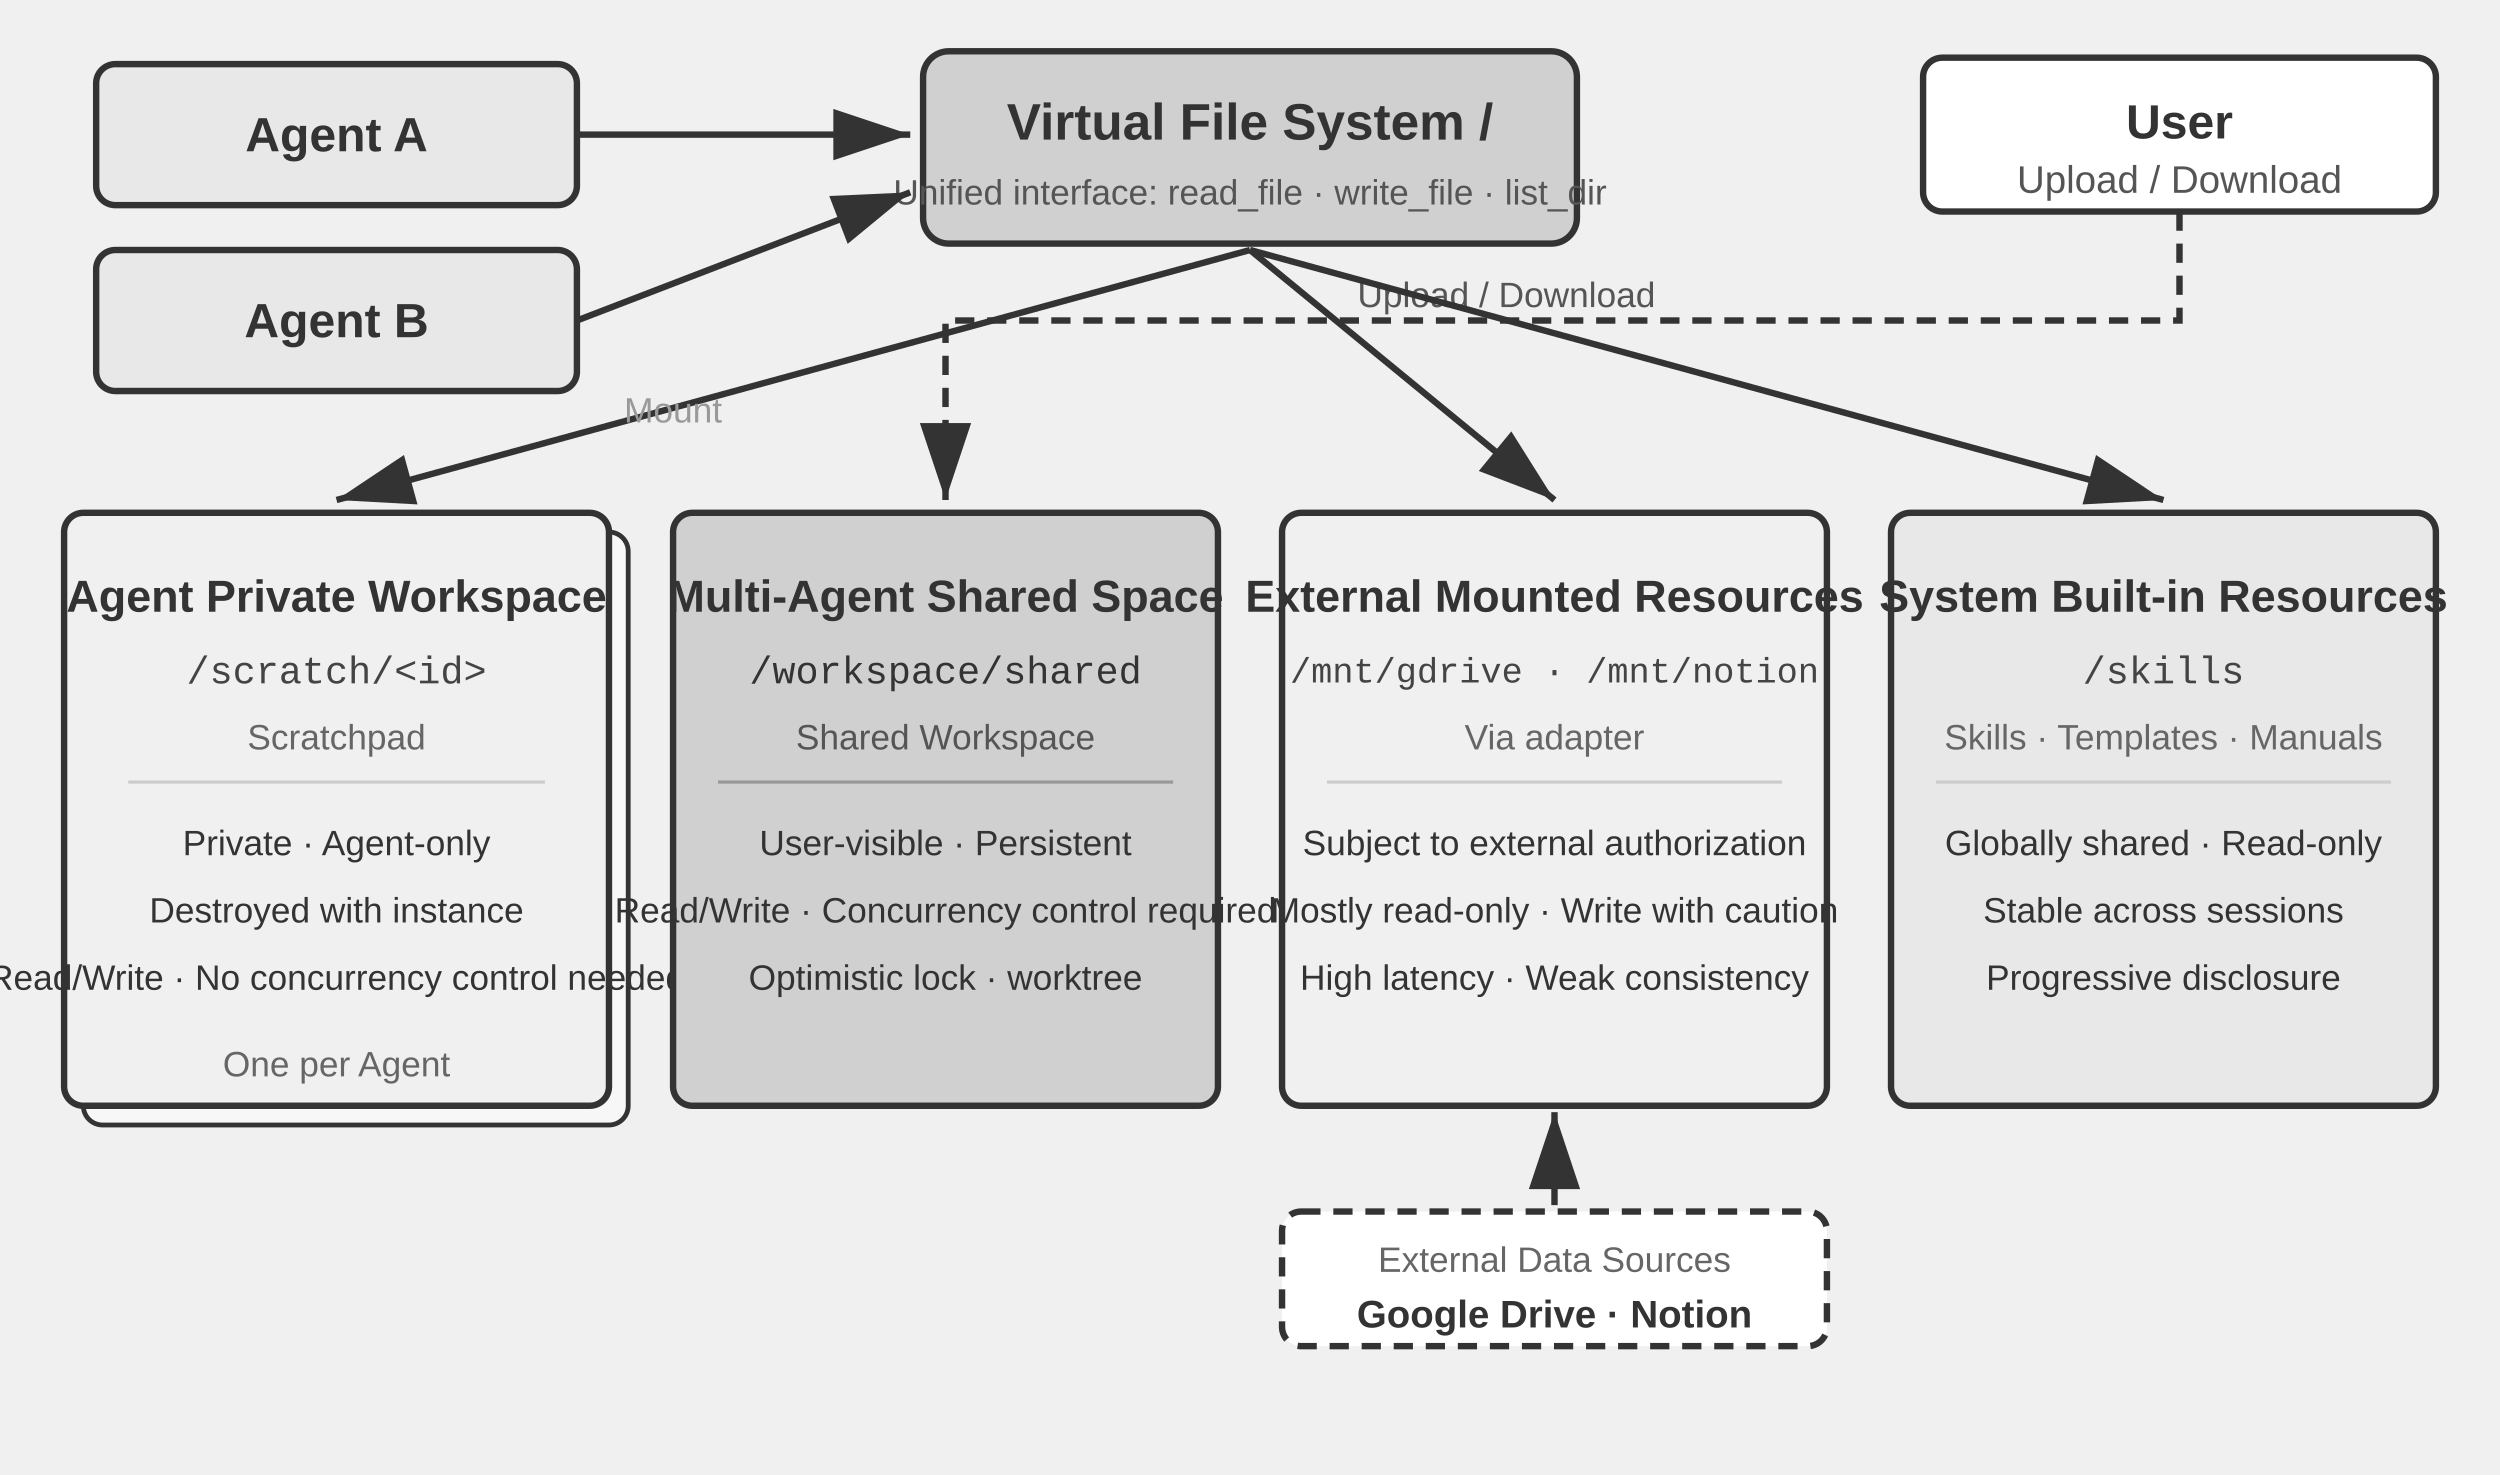
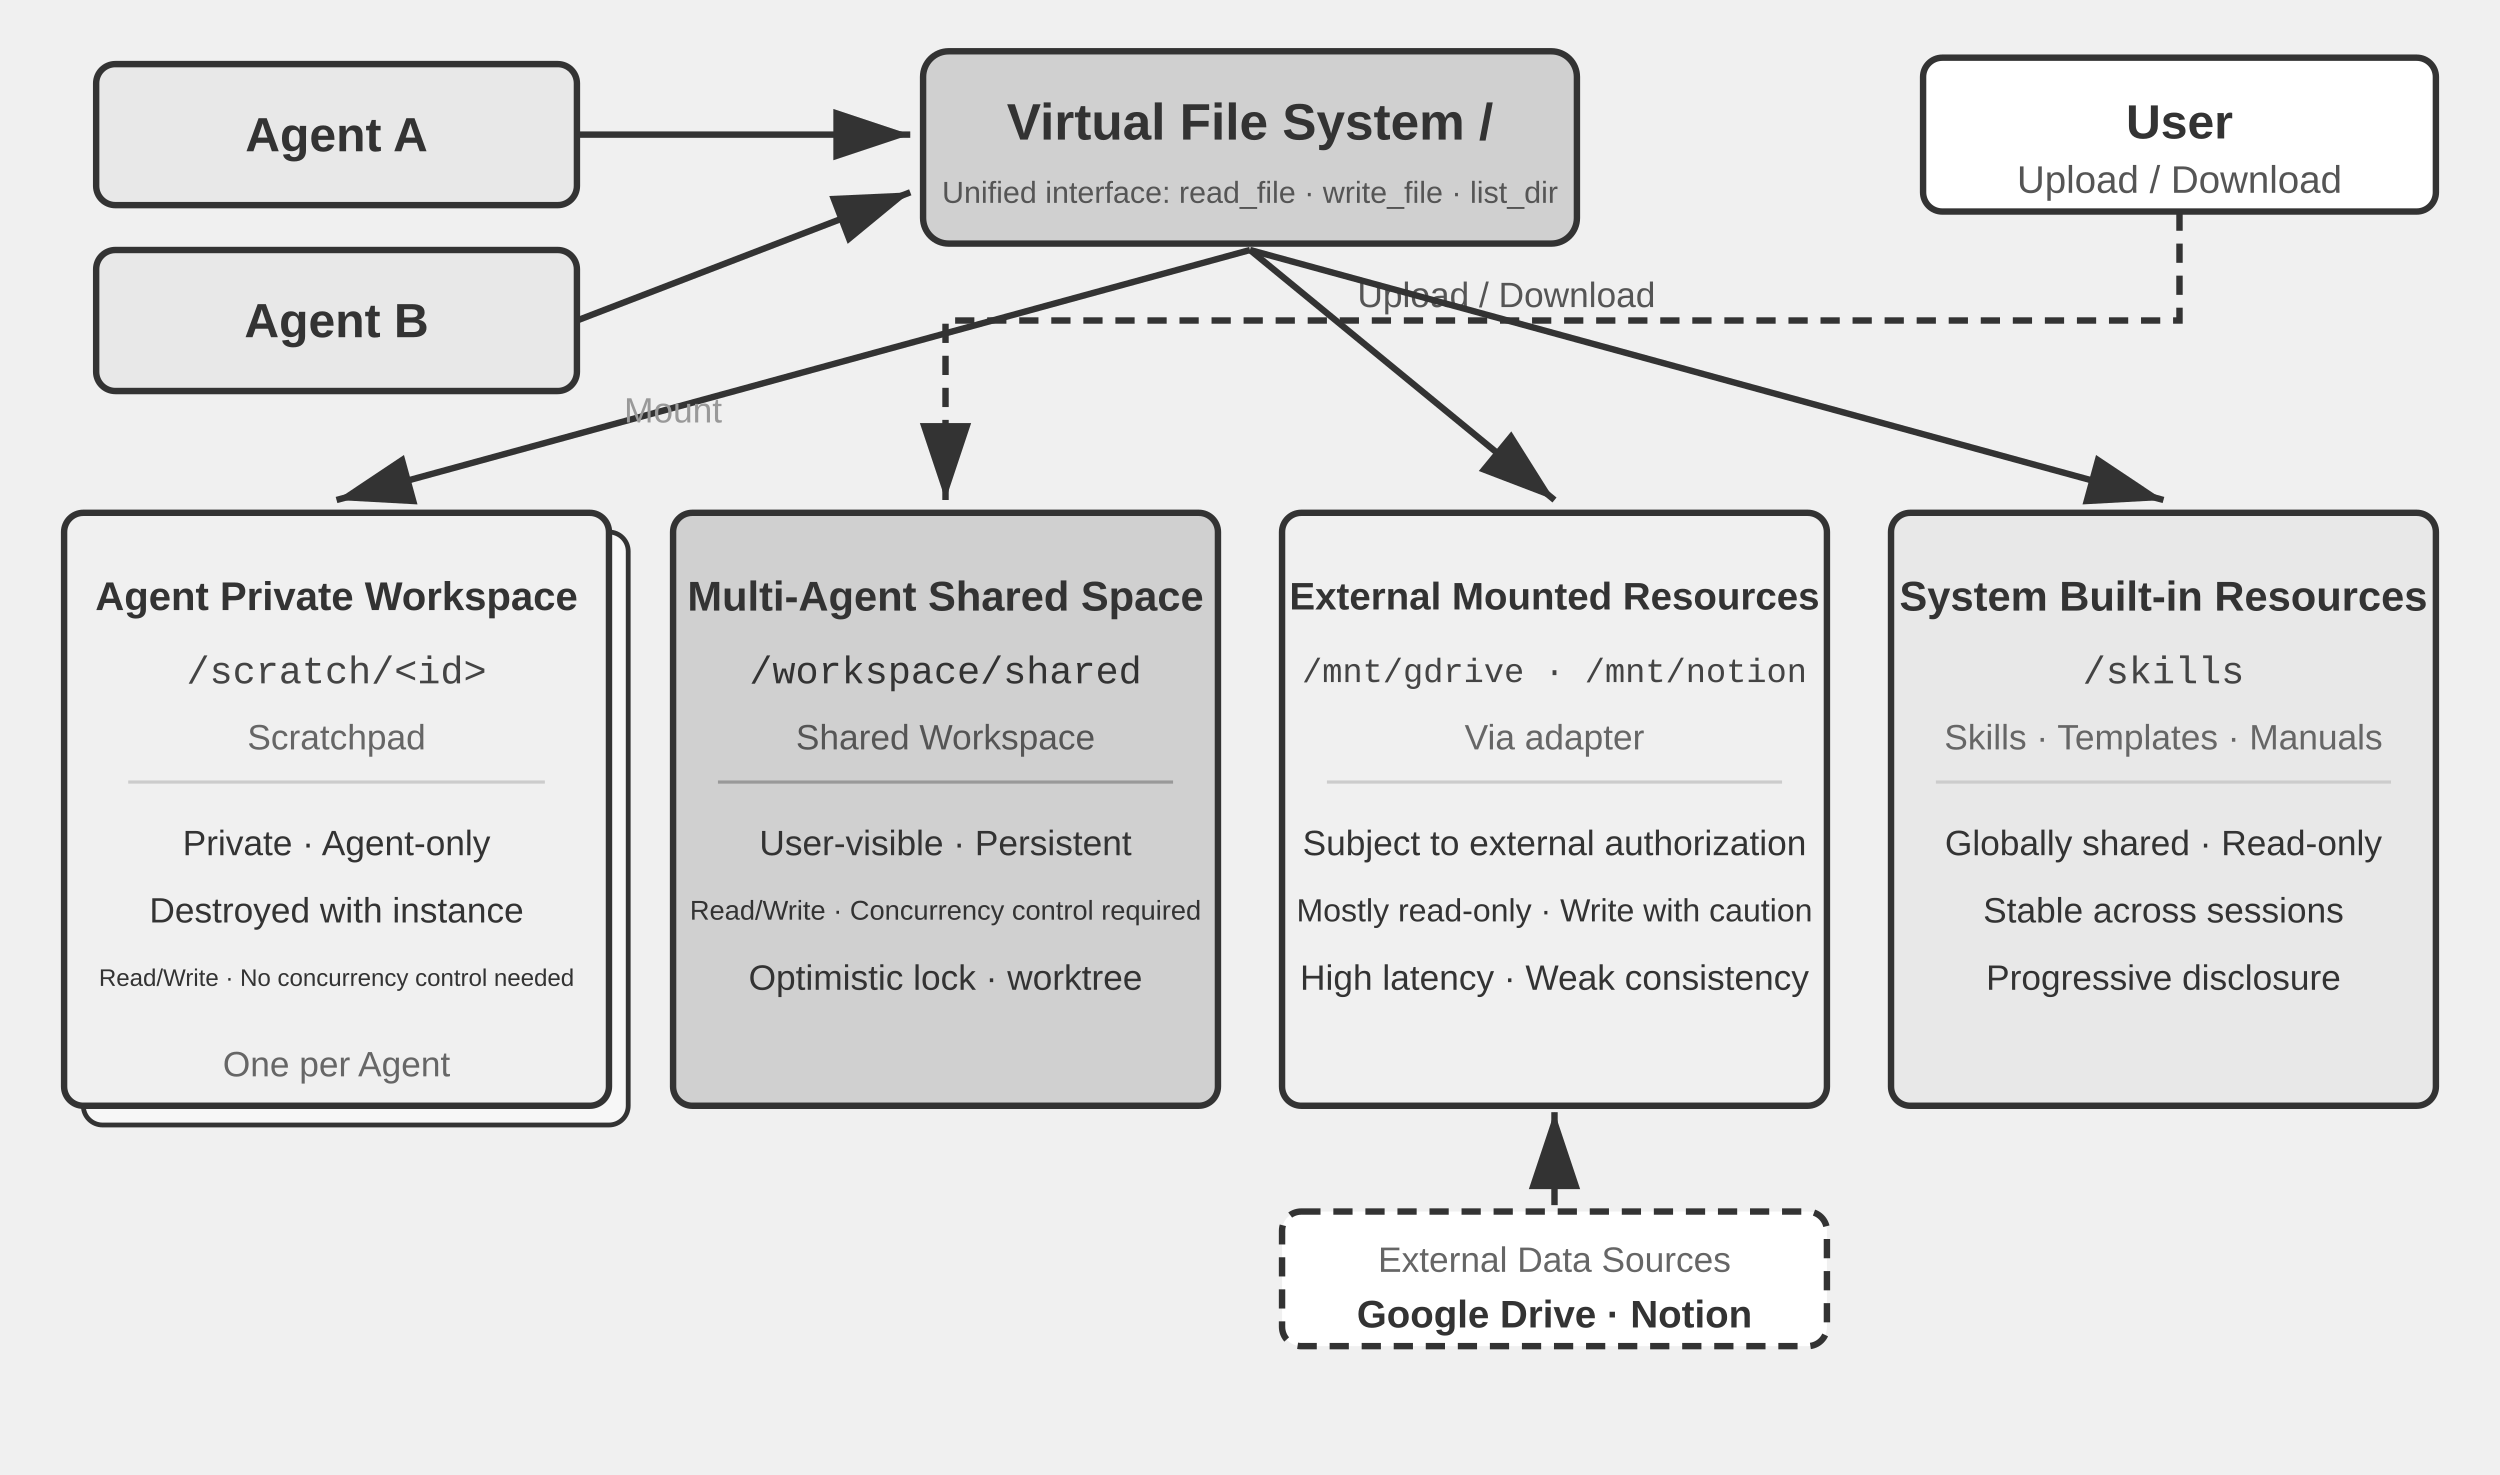
<svg xmlns="http://www.w3.org/2000/svg" viewBox="0 40 780 460" width="780" height="460" style="background:#ffffff">
  <defs>
    <marker id="ah" markerWidth="12" markerHeight="8" refX="12" refY="4" orient="auto">
      <polygon points="0 0, 12 4, 0 8" fill="#333333" />
    </marker>
    <marker id="ah-light" markerWidth="12" markerHeight="8" refX="12" refY="4" orient="auto">
      <polygon points="0 0, 12 4, 0 8" fill="#999999" />
    </marker>
  </defs>
  <rect x="30" y="60" width="150" height="44" rx="6" fill="#e8e8e8" stroke="#333333" stroke-width="2" />
  <text x="105" y="82" font-family="Arial, 'Helvetica Neue', Helvetica, 'PingFang SC', 'Microsoft YaHei', sans-serif" font-size="15" fill="#333333" text-anchor="middle" dominant-baseline="central" font-weight="bold">Agent A</text>
  <rect x="30" y="118" width="150" height="44" rx="6" fill="#e8e8e8" stroke="#333333" stroke-width="2" />
  <text x="105" y="140" font-family="Arial, 'Helvetica Neue', Helvetica, 'PingFang SC', 'Microsoft YaHei', sans-serif" font-size="15" fill="#333333" text-anchor="middle" dominant-baseline="central" font-weight="bold">Agent B</text>
  <rect x="288" y="56" width="204" height="60" rx="8" fill="#d0d0d0" stroke="#333333" stroke-width="2" />
  <text x="390" y="78" font-family="Arial, 'Helvetica Neue', Helvetica, 'PingFang SC', 'Microsoft YaHei', sans-serif" font-size="16" fill="#333333" text-anchor="middle" dominant-baseline="central" font-weight="bold">Virtual File System  /</text>
-   <text x="390" y="100" font-family="Arial, 'Helvetica Neue', Helvetica, 'PingFang SC', 'Microsoft YaHei', sans-serif" font-size="11" fill="#555555" text-anchor="middle" dominant-baseline="central">Unified interface: read_file · write_file · list_dir</text>
+   <text x="390" y="100" font-family="Arial, 'Helvetica Neue', Helvetica, 'PingFang SC', 'Microsoft YaHei', sans-serif" font-size="9.5" fill="#555555" text-anchor="middle" dominant-baseline="central">Unified interface: read_file · write_file · list_dir</text>
  <rect x="600" y="58" width="160" height="48" rx="6" fill="#ffffff" stroke="#333333" stroke-width="2" />
  <text x="680" y="78" font-family="Arial, 'Helvetica Neue', Helvetica, 'PingFang SC', 'Microsoft YaHei', sans-serif" font-size="15" fill="#333333" text-anchor="middle" dominant-baseline="central" font-weight="bold">User</text>
  <text x="680" y="96" font-family="Arial, 'Helvetica Neue', Helvetica, 'PingFang SC', 'Microsoft YaHei', sans-serif" font-size="12" fill="#555555" text-anchor="middle" dominant-baseline="central">Upload / Download</text>
  <line x1="180" y1="82" x2="284" y2="82" stroke="#333333" stroke-width="2" marker-end="url(#ah)" />
  <line x1="180" y1="140" x2="284" y2="100" stroke="#333333" stroke-width="2" marker-end="url(#ah)" />
  <polyline points="680,106 680,140 295,140 295,196" fill="none" stroke="#333333" stroke-width="2" stroke-dasharray="6,4" marker-end="url(#ah)" />
  <text x="470" y="132" font-family="Arial, 'Helvetica Neue', Helvetica, 'PingFang SC', 'Microsoft YaHei', sans-serif" font-size="11" fill="#555555" text-anchor="middle" dominant-baseline="central">Upload / Download</text>
  <line x1="390" y1="118" x2="105" y2="196" stroke="#333333" stroke-width="2" marker-end="url(#ah)" />
  <line x1="390" y1="118" x2="485" y2="196" stroke="#333333" stroke-width="2" marker-end="url(#ah)" />
  <line x1="390" y1="118" x2="675" y2="196" stroke="#333333" stroke-width="2" marker-end="url(#ah)" />
  <text x="210" y="168" font-family="Arial, 'Helvetica Neue', Helvetica, 'PingFang SC', 'Microsoft YaHei', sans-serif" font-size="11" fill="#999999" text-anchor="middle" dominant-baseline="central">Mount</text>
  <rect x="26" y="206" width="170" height="185" rx="6" fill="#f7f7f7" stroke="#333333" stroke-width="1.5" />
  <rect x="20" y="200" width="170" height="185" rx="6" fill="#f0f0f0" stroke="#333333" stroke-width="2" />
-   <text x="105" y="226" font-family="Arial, 'Helvetica Neue', Helvetica, 'PingFang SC', 'Microsoft YaHei', sans-serif" font-size="14" fill="#333333" text-anchor="middle" dominant-baseline="central" font-weight="bold">Agent Private Workspace</text>
+   <text x="105" y="226" font-family="Arial, 'Helvetica Neue', Helvetica, 'PingFang SC', 'Microsoft YaHei', sans-serif" font-size="12.5" fill="#333333" text-anchor="middle" dominant-baseline="central" font-weight="bold">Agent Private Workspace</text>
  <text x="105" y="250" font-family="'Courier New', Courier, monospace" font-size="12" fill="#444444" text-anchor="middle" dominant-baseline="central">/scratch/&lt;id&gt;</text>
  <text x="105" y="270" font-family="Arial, 'Helvetica Neue', Helvetica, 'PingFang SC', 'Microsoft YaHei', sans-serif" font-size="11" fill="#666666" text-anchor="middle" dominant-baseline="central">Scratchpad</text>
  <line x1="40" y1="284" x2="170" y2="284" stroke="#cccccc" stroke-width="1" />
  <text x="105" y="303" font-family="Arial, 'Helvetica Neue', Helvetica, 'PingFang SC', 'Microsoft YaHei', sans-serif" font-size="11" fill="#333333" text-anchor="middle" dominant-baseline="central">Private · Agent-only</text>
  <text x="105" y="324" font-family="Arial, 'Helvetica Neue', Helvetica, 'PingFang SC', 'Microsoft YaHei', sans-serif" font-size="11" fill="#333333" text-anchor="middle" dominant-baseline="central">Destroyed with instance</text>
-   <text x="105" y="345" font-family="Arial, 'Helvetica Neue', Helvetica, 'PingFang SC', 'Microsoft YaHei', sans-serif" font-size="11" fill="#333333" text-anchor="middle" dominant-baseline="central">Read/Write · No concurrency control needed</text>
+   <text x="105" y="345" font-family="Arial, 'Helvetica Neue', Helvetica, 'PingFang SC', 'Microsoft YaHei', sans-serif" font-size="7.5" fill="#333333" text-anchor="middle" dominant-baseline="central">Read/Write · No concurrency control needed</text>
  <text x="105" y="372" font-family="Arial, 'Helvetica Neue', Helvetica, 'PingFang SC', 'Microsoft YaHei', sans-serif" font-size="11" fill="#666666" text-anchor="middle" dominant-baseline="central">One per Agent</text>
  <rect x="210" y="200" width="170" height="185" rx="6" fill="#d0d0d0" stroke="#333333" stroke-width="2" />
-   <text x="295" y="226" font-family="Arial, 'Helvetica Neue', Helvetica, 'PingFang SC', 'Microsoft YaHei', sans-serif" font-size="14" fill="#333333" text-anchor="middle" dominant-baseline="central" font-weight="bold">Multi-Agent Shared Space</text>
+   <text x="295" y="226" font-family="Arial, 'Helvetica Neue', Helvetica, 'PingFang SC', 'Microsoft YaHei', sans-serif" font-size="13" fill="#333333" text-anchor="middle" dominant-baseline="central" font-weight="bold">Multi-Agent Shared Space</text>
  <text x="295" y="250" font-family="'Courier New', Courier, monospace" font-size="12" fill="#333333" text-anchor="middle" dominant-baseline="central">/workspace/shared</text>
  <text x="295" y="270" font-family="Arial, 'Helvetica Neue', Helvetica, 'PingFang SC', 'Microsoft YaHei', sans-serif" font-size="11" fill="#555555" text-anchor="middle" dominant-baseline="central">Shared Workspace</text>
  <line x1="224" y1="284" x2="366" y2="284" stroke="#999999" stroke-width="1" />
  <text x="295" y="303" font-family="Arial, 'Helvetica Neue', Helvetica, 'PingFang SC', 'Microsoft YaHei', sans-serif" font-size="11" fill="#333333" text-anchor="middle" dominant-baseline="central">User-visible · Persistent</text>
-   <text x="295" y="324" font-family="Arial, 'Helvetica Neue', Helvetica, 'PingFang SC', 'Microsoft YaHei', sans-serif" font-size="11" fill="#333333" text-anchor="middle" dominant-baseline="central">Read/Write · Concurrency control required</text>
+   <text x="295" y="324" font-family="Arial, 'Helvetica Neue', Helvetica, 'PingFang SC', 'Microsoft YaHei', sans-serif" font-size="8.5" fill="#333333" text-anchor="middle" dominant-baseline="central">Read/Write · Concurrency control required</text>
  <text x="295" y="345" font-family="Arial, 'Helvetica Neue', Helvetica, 'PingFang SC', 'Microsoft YaHei', sans-serif" font-size="11" fill="#333333" text-anchor="middle" dominant-baseline="central">Optimistic lock · worktree</text>
  <rect x="400" y="200" width="170" height="185" rx="6" fill="#f0f0f0" stroke="#333333" stroke-width="2" />
-   <text x="485" y="226" font-family="Arial, 'Helvetica Neue', Helvetica, 'PingFang SC', 'Microsoft YaHei', sans-serif" font-size="14" fill="#333333" text-anchor="middle" dominant-baseline="central" font-weight="bold">External Mounted Resources</text>
-   <text x="485" y="250" font-family="'Courier New', Courier, monospace" font-size="11" fill="#444444" text-anchor="middle" dominant-baseline="central">/mnt/gdrive · /mnt/notion</text>
+   <text x="485" y="226" font-family="Arial, 'Helvetica Neue', Helvetica, 'PingFang SC', 'Microsoft YaHei', sans-serif" font-size="12" fill="#333333" text-anchor="middle" dominant-baseline="central" font-weight="bold">External Mounted Resources</text>
+   <text x="485" y="250" font-family="'Courier New', Courier, monospace" font-size="10.5" fill="#444444" text-anchor="middle" dominant-baseline="central">/mnt/gdrive · /mnt/notion</text>
  <text x="485" y="270" font-family="Arial, 'Helvetica Neue', Helvetica, 'PingFang SC', 'Microsoft YaHei', sans-serif" font-size="11" fill="#666666" text-anchor="middle" dominant-baseline="central">Via adapter</text>
  <line x1="414" y1="284" x2="556" y2="284" stroke="#cccccc" stroke-width="1" />
  <text x="485" y="303" font-family="Arial, 'Helvetica Neue', Helvetica, 'PingFang SC', 'Microsoft YaHei', sans-serif" font-size="11" fill="#333333" text-anchor="middle" dominant-baseline="central">Subject to external authorization</text>
-   <text x="485" y="324" font-family="Arial, 'Helvetica Neue', Helvetica, 'PingFang SC', 'Microsoft YaHei', sans-serif" font-size="11" fill="#333333" text-anchor="middle" dominant-baseline="central">Mostly read-only · Write with caution</text>
+   <text x="485" y="324" font-family="Arial, 'Helvetica Neue', Helvetica, 'PingFang SC', 'Microsoft YaHei', sans-serif" font-size="10" fill="#333333" text-anchor="middle" dominant-baseline="central">Mostly read-only · Write with caution</text>
  <text x="485" y="345" font-family="Arial, 'Helvetica Neue', Helvetica, 'PingFang SC', 'Microsoft YaHei', sans-serif" font-size="11" fill="#333333" text-anchor="middle" dominant-baseline="central">High latency · Weak consistency</text>
  <rect x="590" y="200" width="170" height="185" rx="6" fill="#e8e8e8" stroke="#333333" stroke-width="2" />
-   <text x="675" y="226" font-family="Arial, 'Helvetica Neue', Helvetica, 'PingFang SC', 'Microsoft YaHei', sans-serif" font-size="14" fill="#333333" text-anchor="middle" dominant-baseline="central" font-weight="bold">System Built-in Resources</text>
+   <text x="675" y="226" font-family="Arial, 'Helvetica Neue', Helvetica, 'PingFang SC', 'Microsoft YaHei', sans-serif" font-size="13" fill="#333333" text-anchor="middle" dominant-baseline="central" font-weight="bold">System Built-in Resources</text>
  <text x="675" y="250" font-family="'Courier New', Courier, monospace" font-size="12" fill="#444444" text-anchor="middle" dominant-baseline="central">/skills</text>
  <text x="675" y="270" font-family="Arial, 'Helvetica Neue', Helvetica, 'PingFang SC', 'Microsoft YaHei', sans-serif" font-size="11" fill="#666666" text-anchor="middle" dominant-baseline="central">Skills · Templates · Manuals</text>
  <line x1="604" y1="284" x2="746" y2="284" stroke="#cccccc" stroke-width="1" />
  <text x="675" y="303" font-family="Arial, 'Helvetica Neue', Helvetica, 'PingFang SC', 'Microsoft YaHei', sans-serif" font-size="11" fill="#333333" text-anchor="middle" dominant-baseline="central">Globally shared · Read-only</text>
  <text x="675" y="324" font-family="Arial, 'Helvetica Neue', Helvetica, 'PingFang SC', 'Microsoft YaHei', sans-serif" font-size="11" fill="#333333" text-anchor="middle" dominant-baseline="central">Stable across sessions</text>
  <text x="675" y="345" font-family="Arial, 'Helvetica Neue', Helvetica, 'PingFang SC', 'Microsoft YaHei', sans-serif" font-size="11" fill="#333333" text-anchor="middle" dominant-baseline="central">Progressive disclosure</text>
  <rect x="400" y="418" width="170" height="42" rx="6" fill="#ffffff" stroke="#333333" stroke-width="2" stroke-dasharray="6,4" />
  <text x="485" y="433" font-family="Arial, 'Helvetica Neue', Helvetica, 'PingFang SC', 'Microsoft YaHei', sans-serif" font-size="11" fill="#666666" text-anchor="middle" dominant-baseline="central">External Data Sources</text>
  <text x="485" y="450" font-family="Arial, 'Helvetica Neue', Helvetica, 'PingFang SC', 'Microsoft YaHei', sans-serif" font-size="12" fill="#333333" text-anchor="middle" dominant-baseline="central" font-weight="bold">Google Drive · Notion</text>
  <line x1="485" y1="416" x2="485" y2="387" stroke="#333333" stroke-width="2" marker-end="url(#ah)" />
</svg>
